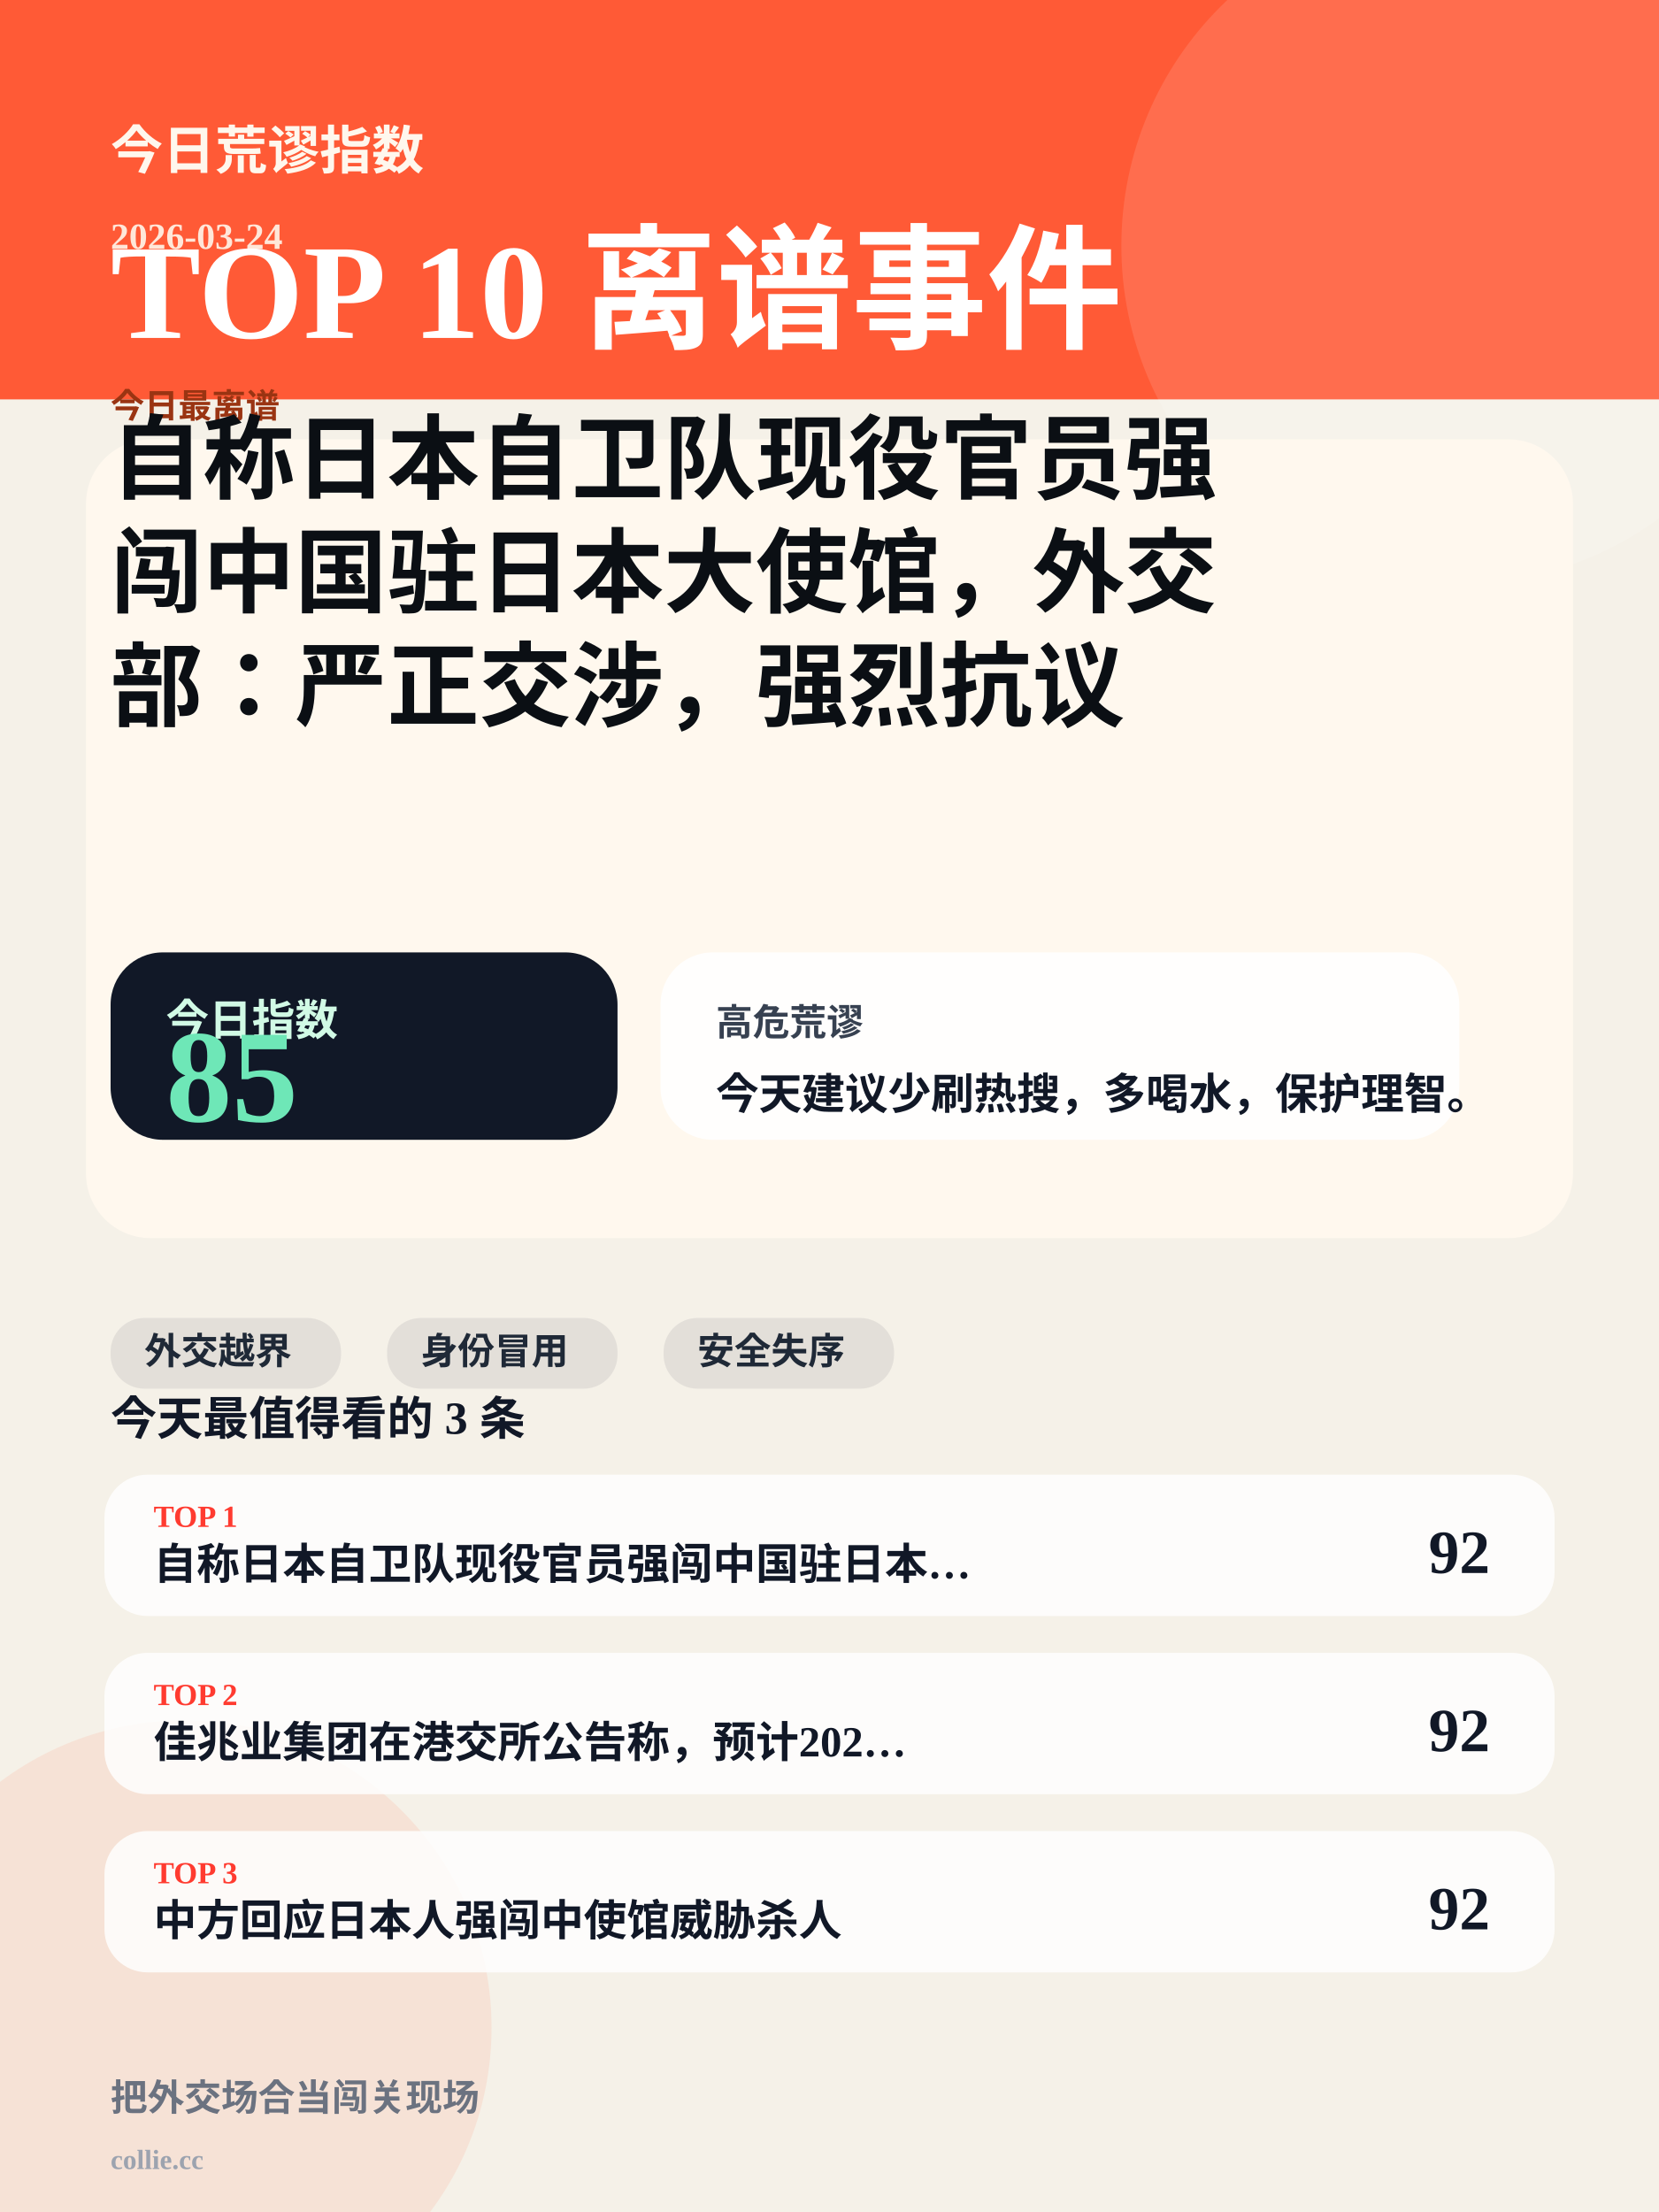
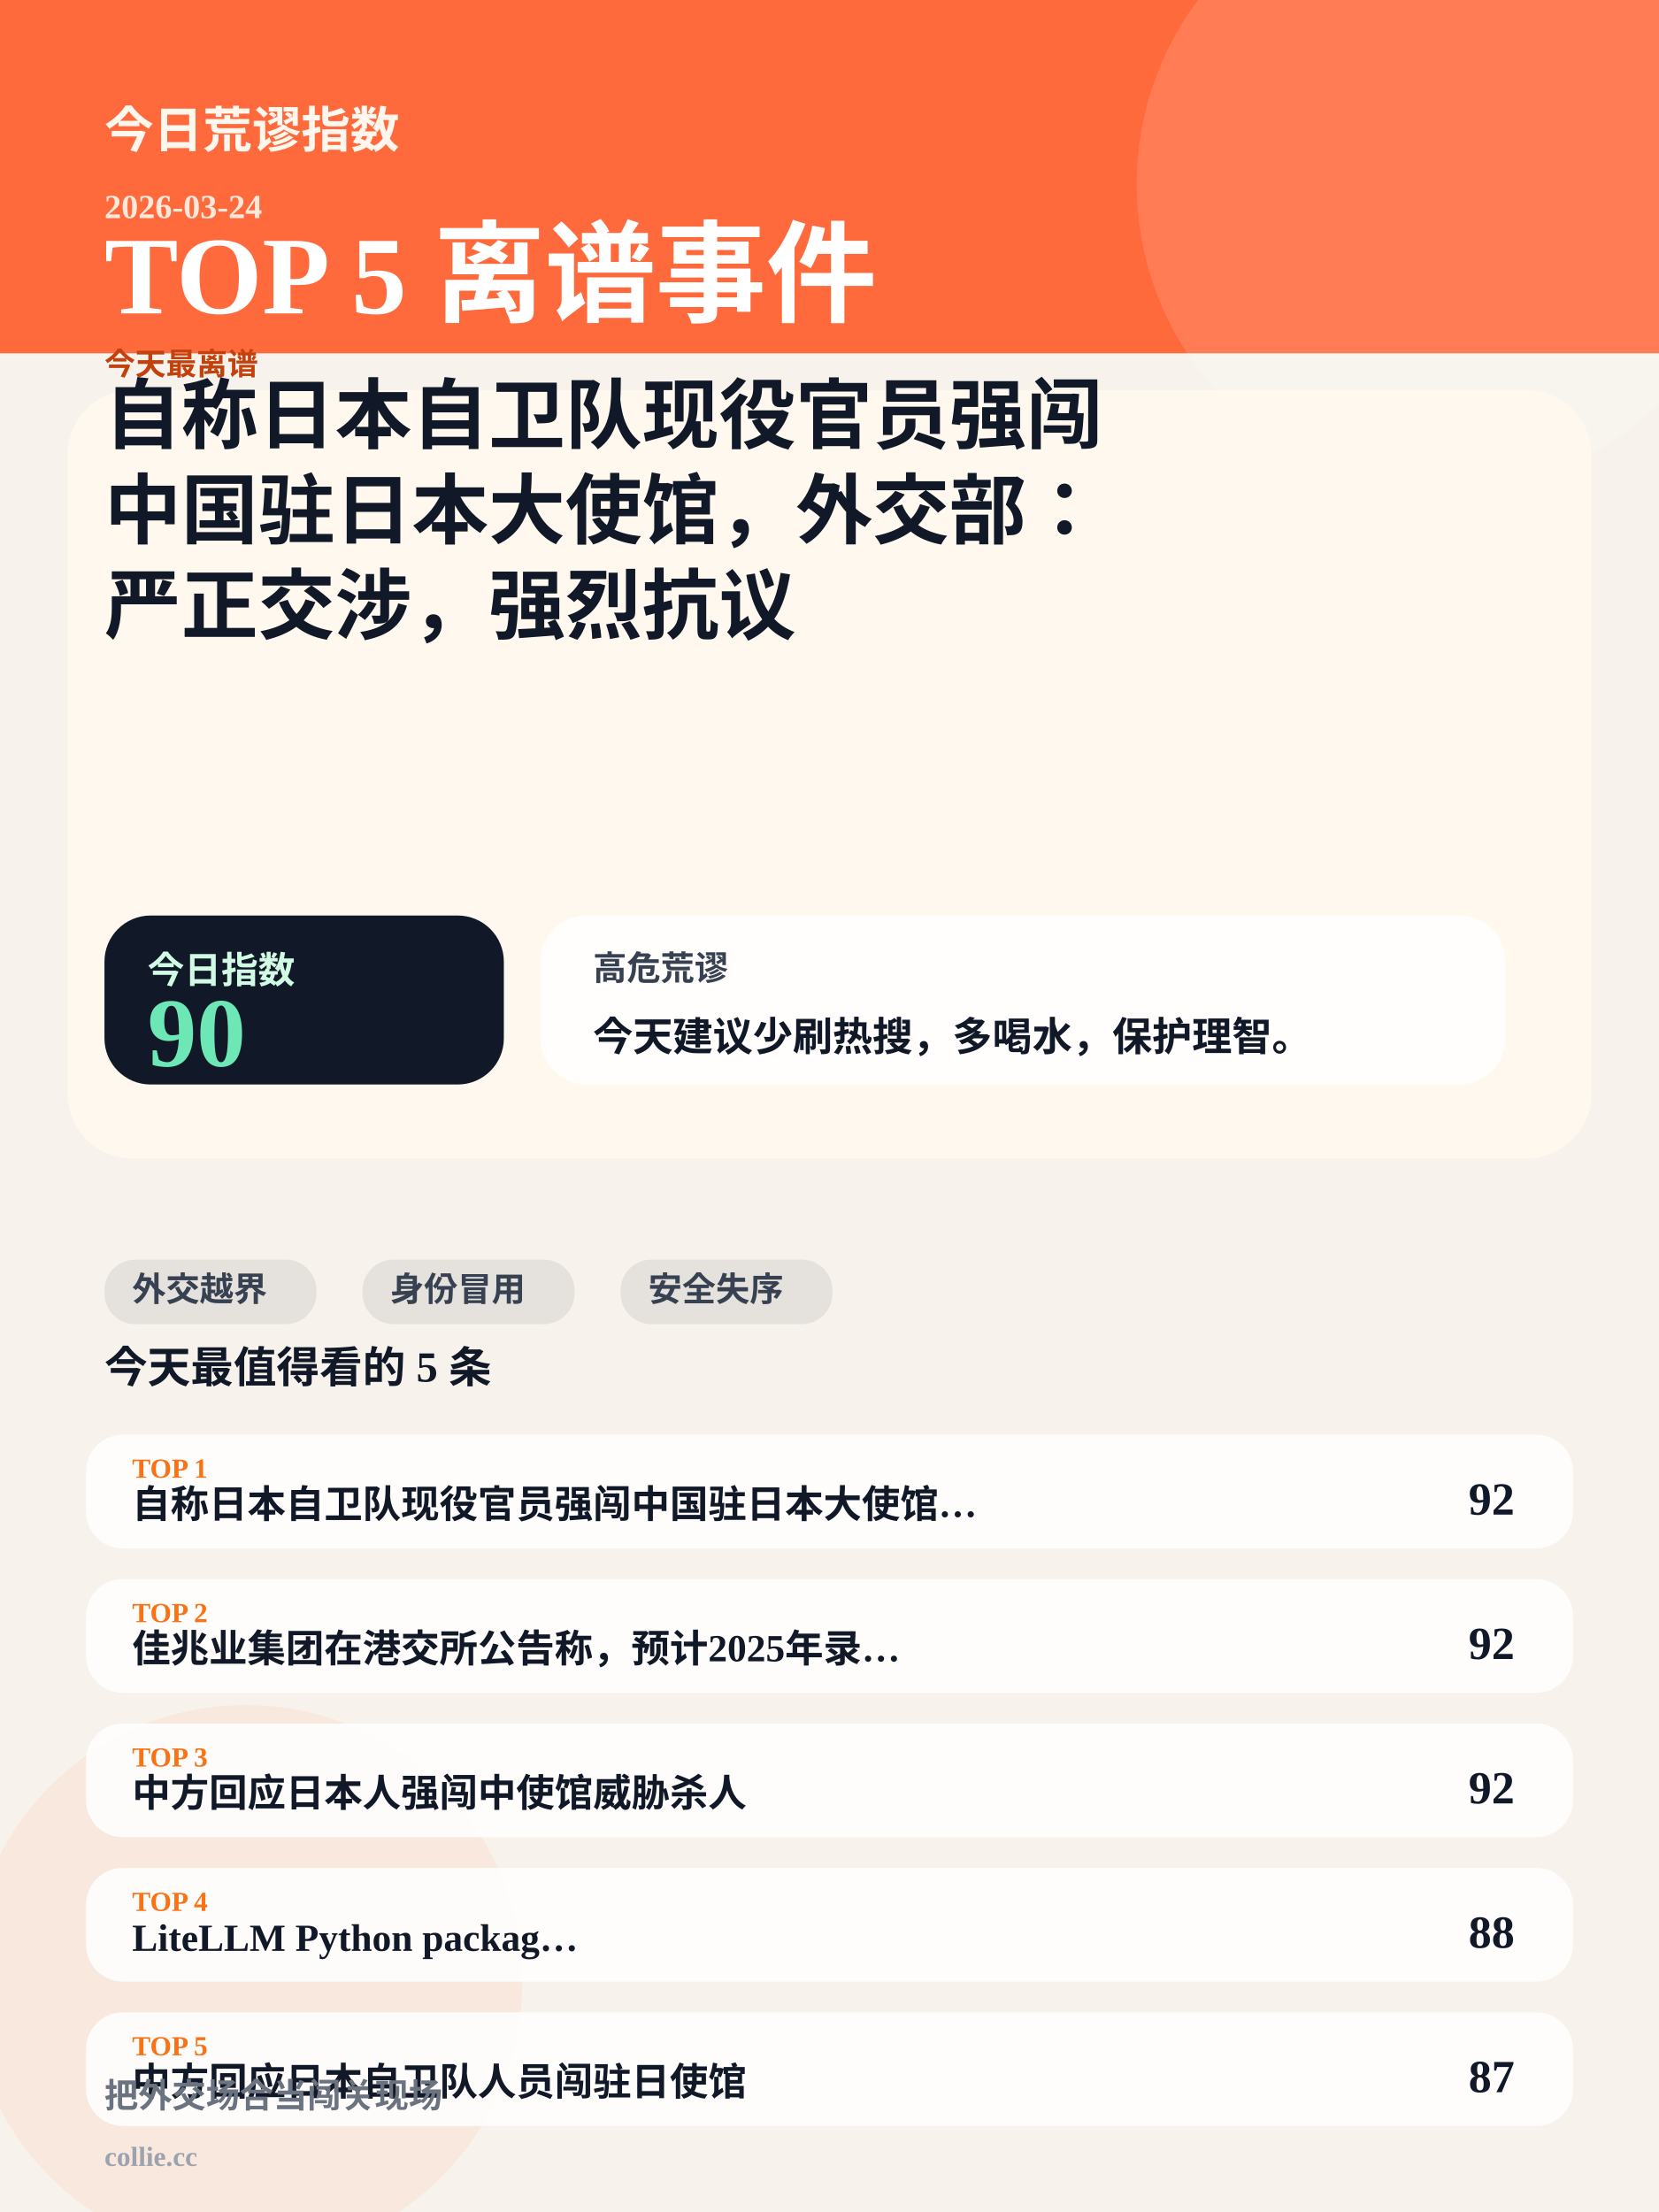
<svg xmlns="http://www.w3.org/2000/svg" width="1080" height="1440" viewBox="0 0 1080 1440" fill="none">
-   <rect width="1080" height="1440" fill="#F5F1E8" />
-   <rect x="0" y="0" width="1080" height="260" fill="#FF5A36" />
-   <circle cx="950" cy="160" r="220" fill="rgba(255,255,255,0.12)" />
-   <circle cx="120" cy="1320" r="200" fill="rgba(255,90,54,0.10)" />
-   <text x="72" y="110" font-size="34" font-weight="800" fill="#FFF7ED">今日荒谬指数</text>
-   <text x="72" y="162" font-size="24" font-weight="700" fill="#FFE7D9">2026-03-24</text>
-   <text x="72" y="220" font-size="88" font-weight="900" fill="#FFFFFF">TOP 10 离谱事件</text>
-   <rect x="56" y="286" width="968" height="520" rx="42" fill="#FFF8EE" />
-   <text x="72" y="272" font-size="22" font-weight="800" fill="#9A3412">今日最离谱</text>
-   <text x="72" y="320" font-size="60" font-weight="900" fill="#0B0F14">自称日本自卫队现役官员强</text>
-   <text x="72" y="394" font-size="60" font-weight="900" fill="#0B0F14">闯中国驻日本大使馆，外交</text>
-   <text x="72" y="468" font-size="60" font-weight="900" fill="#0B0F14">部：严正交涉，强烈抗议</text>
-   <rect x="72" y="620" width="330" height="122" rx="34" fill="#111827" />
-   <text x="108" y="674" font-size="28" font-weight="700" fill="#D1FAE5">今日指数</text>
-   <text x="108" y="730" font-size="86" font-weight="900" fill="#6EE7B7">85</text>
-   <rect x="430" y="620" width="520" height="122" rx="34" fill="#FFFFFF" fill-opacity="0.88" />
-   <text x="466" y="674" font-size="24" font-weight="800" fill="#374151">高危荒谬</text>
-   <text x="466" y="722" font-size="28" font-weight="700" fill="#111827">今天建议少刷热搜，多喝水，保护理智。</text>
-   <rect x="72" y="858" rx="22" ry="22" width="150" height="46" fill="#111827" fill-opacity="0.08" />
-   <text x="94" y="888" font-size="24" font-weight="700" fill="#1F2937">外交越界</text>
-   <rect x="252" y="858" rx="22" ry="22" width="150" height="46" fill="#111827" fill-opacity="0.08" />
-   <text x="274" y="888" font-size="24" font-weight="700" fill="#1F2937">身份冒用</text>
-   <rect x="432" y="858" rx="22" ry="22" width="150" height="46" fill="#111827" fill-opacity="0.08" />
-   <text x="454" y="888" font-size="24" font-weight="700" fill="#1F2937">安全失序</text>
-   <text x="72" y="934" font-size="30" font-weight="900" fill="#111827">今天最值得看的 3 条</text>
-   <rect x="68" y="960" width="944" height="92" rx="28" fill="rgba(255,255,255,0.82)" />
-   <text x="100" y="994" font-size="20" font-weight="800" fill="#FF3B30">TOP 1</text>
-   <text x="100" y="1028" font-size="28" font-weight="800" fill="#111827">自称日本自卫队现役官员强闯中国驻日本…</text>
-   <text x="970" y="1024" text-anchor="end" font-size="40" font-weight="900" fill="#111827">92</text>
-   <rect x="68" y="1076" width="944" height="92" rx="28" fill="rgba(255,255,255,0.82)" />
-   <text x="100" y="1110" font-size="20" font-weight="800" fill="#FF3B30">TOP 2</text>
-   <text x="100" y="1144" font-size="28" font-weight="800" fill="#111827">佳兆业集团在港交所公告称，预计202…</text>
-   <text x="970" y="1140" text-anchor="end" font-size="40" font-weight="900" fill="#111827">92</text>
-   <rect x="68" y="1192" width="944" height="92" rx="28" fill="rgba(255,255,255,0.82)" />
-   <text x="100" y="1226" font-size="20" font-weight="800" fill="#FF3B30">TOP 3</text>
-   <text x="100" y="1260" font-size="28" font-weight="800" fill="#111827">中方回应日本人强闯中使馆威胁杀人</text>
-   <text x="970" y="1256" text-anchor="end" font-size="40" font-weight="900" fill="#111827">92</text>
-   <text x="72" y="1374" font-size="24" font-weight="700" fill="#6B7280">把外交场合当闯关现场</text>
-   <text x="72" y="1412" font-size="18" font-weight="700" fill="#9CA3AF">collie.cc</text>
+   <rect width="1080" height="1440" fill="#F7F3EC" />
+   <rect x="0" y="0" width="1080" height="230" fill="#FF6A3D" />
+   <circle cx="940" cy="120" r="200" fill="rgba(255,255,255,0.12)" />
+   <circle cx="160" cy="1290" r="180" fill="rgba(255,106,61,0.08)" />
+   <text x="68" y="96" font-size="32" font-weight="800" fill="#FFF7ED">今日荒谬指数</text>
+   <text x="68" y="142" font-size="22" font-weight="700" fill="#FFE7D9">2026-03-24</text>
+   <text x="68" y="204" font-size="72" font-weight="900" fill="#FFFFFF">TOP 5 离谱事件</text>
+   <rect x="44" y="254" width="992" height="500" rx="42" fill="#FFF8EE" />
+   <text x="68" y="244" font-size="20" font-weight="800" fill="#C2410C">今天最离谱</text>
+   <text x="68" y="288" font-size="50" font-weight="900" fill="#111827">自称日本自卫队现役官员强闯</text>
+   <text x="68" y="350" font-size="50" font-weight="900" fill="#111827">中国驻日本大使馆，外交部：</text>
+   <text x="68" y="412" font-size="50" font-weight="900" fill="#111827">严正交涉，强烈抗议</text>
+   <rect x="68" y="596" width="260" height="110" rx="30" fill="#111827" />
+   <text x="96" y="640" font-size="24" font-weight="700" fill="#D1FAE5">今日指数</text>
+   <text x="96" y="694" font-size="64" font-weight="900" fill="#6EE7B7">90</text>
+   <rect x="352" y="596" width="628" height="110" rx="30" fill="rgba(255,255,255,0.88)" />
+   <text x="386" y="638" font-size="22" font-weight="800" fill="#374151">高危荒谬</text>
+   <text x="386" y="684" font-size="26" font-weight="700" fill="#111827">今天建议少刷热搜，多喝水，保护理智。</text>
+   <rect x="68" y="820" rx="20" ry="20" width="138" height="42" fill="#111827" fill-opacity="0.08" />
+   <text x="86" y="847" font-size="22" font-weight="700" fill="#374151">外交越界</text>
+   <rect x="236" y="820" rx="20" ry="20" width="138" height="42" fill="#111827" fill-opacity="0.08" />
+   <text x="254" y="847" font-size="22" font-weight="700" fill="#374151">身份冒用</text>
+   <rect x="404" y="820" rx="20" ry="20" width="138" height="42" fill="#111827" fill-opacity="0.08" />
+   <text x="422" y="847" font-size="22" font-weight="700" fill="#374151">安全失序</text>
+   <text x="68" y="900" font-size="28" font-weight="900" fill="#111827">今天最值得看的 5 条</text>
+   <rect x="56" y="934" width="968" height="74" rx="24" fill="rgba(255,255,255,0.86)" />
+   <text x="86" y="962" font-size="18" font-weight="800" fill="#F97316">TOP 1</text>
+   <text x="86" y="988" font-size="25" font-weight="800" fill="#111827">自称日本自卫队现役官员强闯中国驻日本大使馆…</text>
+   <text x="986" y="986" text-anchor="end" font-size="30" font-weight="900" fill="#111827">92</text>
+   <rect x="56" y="1028" width="968" height="74" rx="24" fill="rgba(255,255,255,0.86)" />
+   <text x="86" y="1056" font-size="18" font-weight="800" fill="#F97316">TOP 2</text>
+   <text x="86" y="1082" font-size="25" font-weight="800" fill="#111827">佳兆业集团在港交所公告称，预计2025年录…</text>
+   <text x="986" y="1080" text-anchor="end" font-size="30" font-weight="900" fill="#111827">92</text>
+   <rect x="56" y="1122" width="968" height="74" rx="24" fill="rgba(255,255,255,0.86)" />
+   <text x="86" y="1150" font-size="18" font-weight="800" fill="#F97316">TOP 3</text>
+   <text x="86" y="1176" font-size="25" font-weight="800" fill="#111827">中方回应日本人强闯中使馆威胁杀人</text>
+   <text x="986" y="1174" text-anchor="end" font-size="30" font-weight="900" fill="#111827">92</text>
+   <rect x="56" y="1216" width="968" height="74" rx="24" fill="rgba(255,255,255,0.86)" />
+   <text x="86" y="1244" font-size="18" font-weight="800" fill="#F97316">TOP 4</text>
+   <text x="86" y="1270" font-size="25" font-weight="800" fill="#111827">LiteLLM Python packag…</text>
+   <text x="986" y="1268" text-anchor="end" font-size="30" font-weight="900" fill="#111827">88</text>
+   <rect x="56" y="1310" width="968" height="74" rx="24" fill="rgba(255,255,255,0.86)" />
+   <text x="86" y="1338" font-size="18" font-weight="800" fill="#F97316">TOP 5</text>
+   <text x="86" y="1364" font-size="25" font-weight="800" fill="#111827">中方回应日本自卫队人员闯驻日使馆</text>
+   <text x="986" y="1362" text-anchor="end" font-size="30" font-weight="900" fill="#111827">87</text>
+   <text x="68" y="1372" font-size="22" font-weight="700" fill="#6B7280">把外交场合当闯关现场</text>
+   <text x="68" y="1410" font-size="18" font-weight="700" fill="#9CA3AF">collie.cc</text>
</svg>
